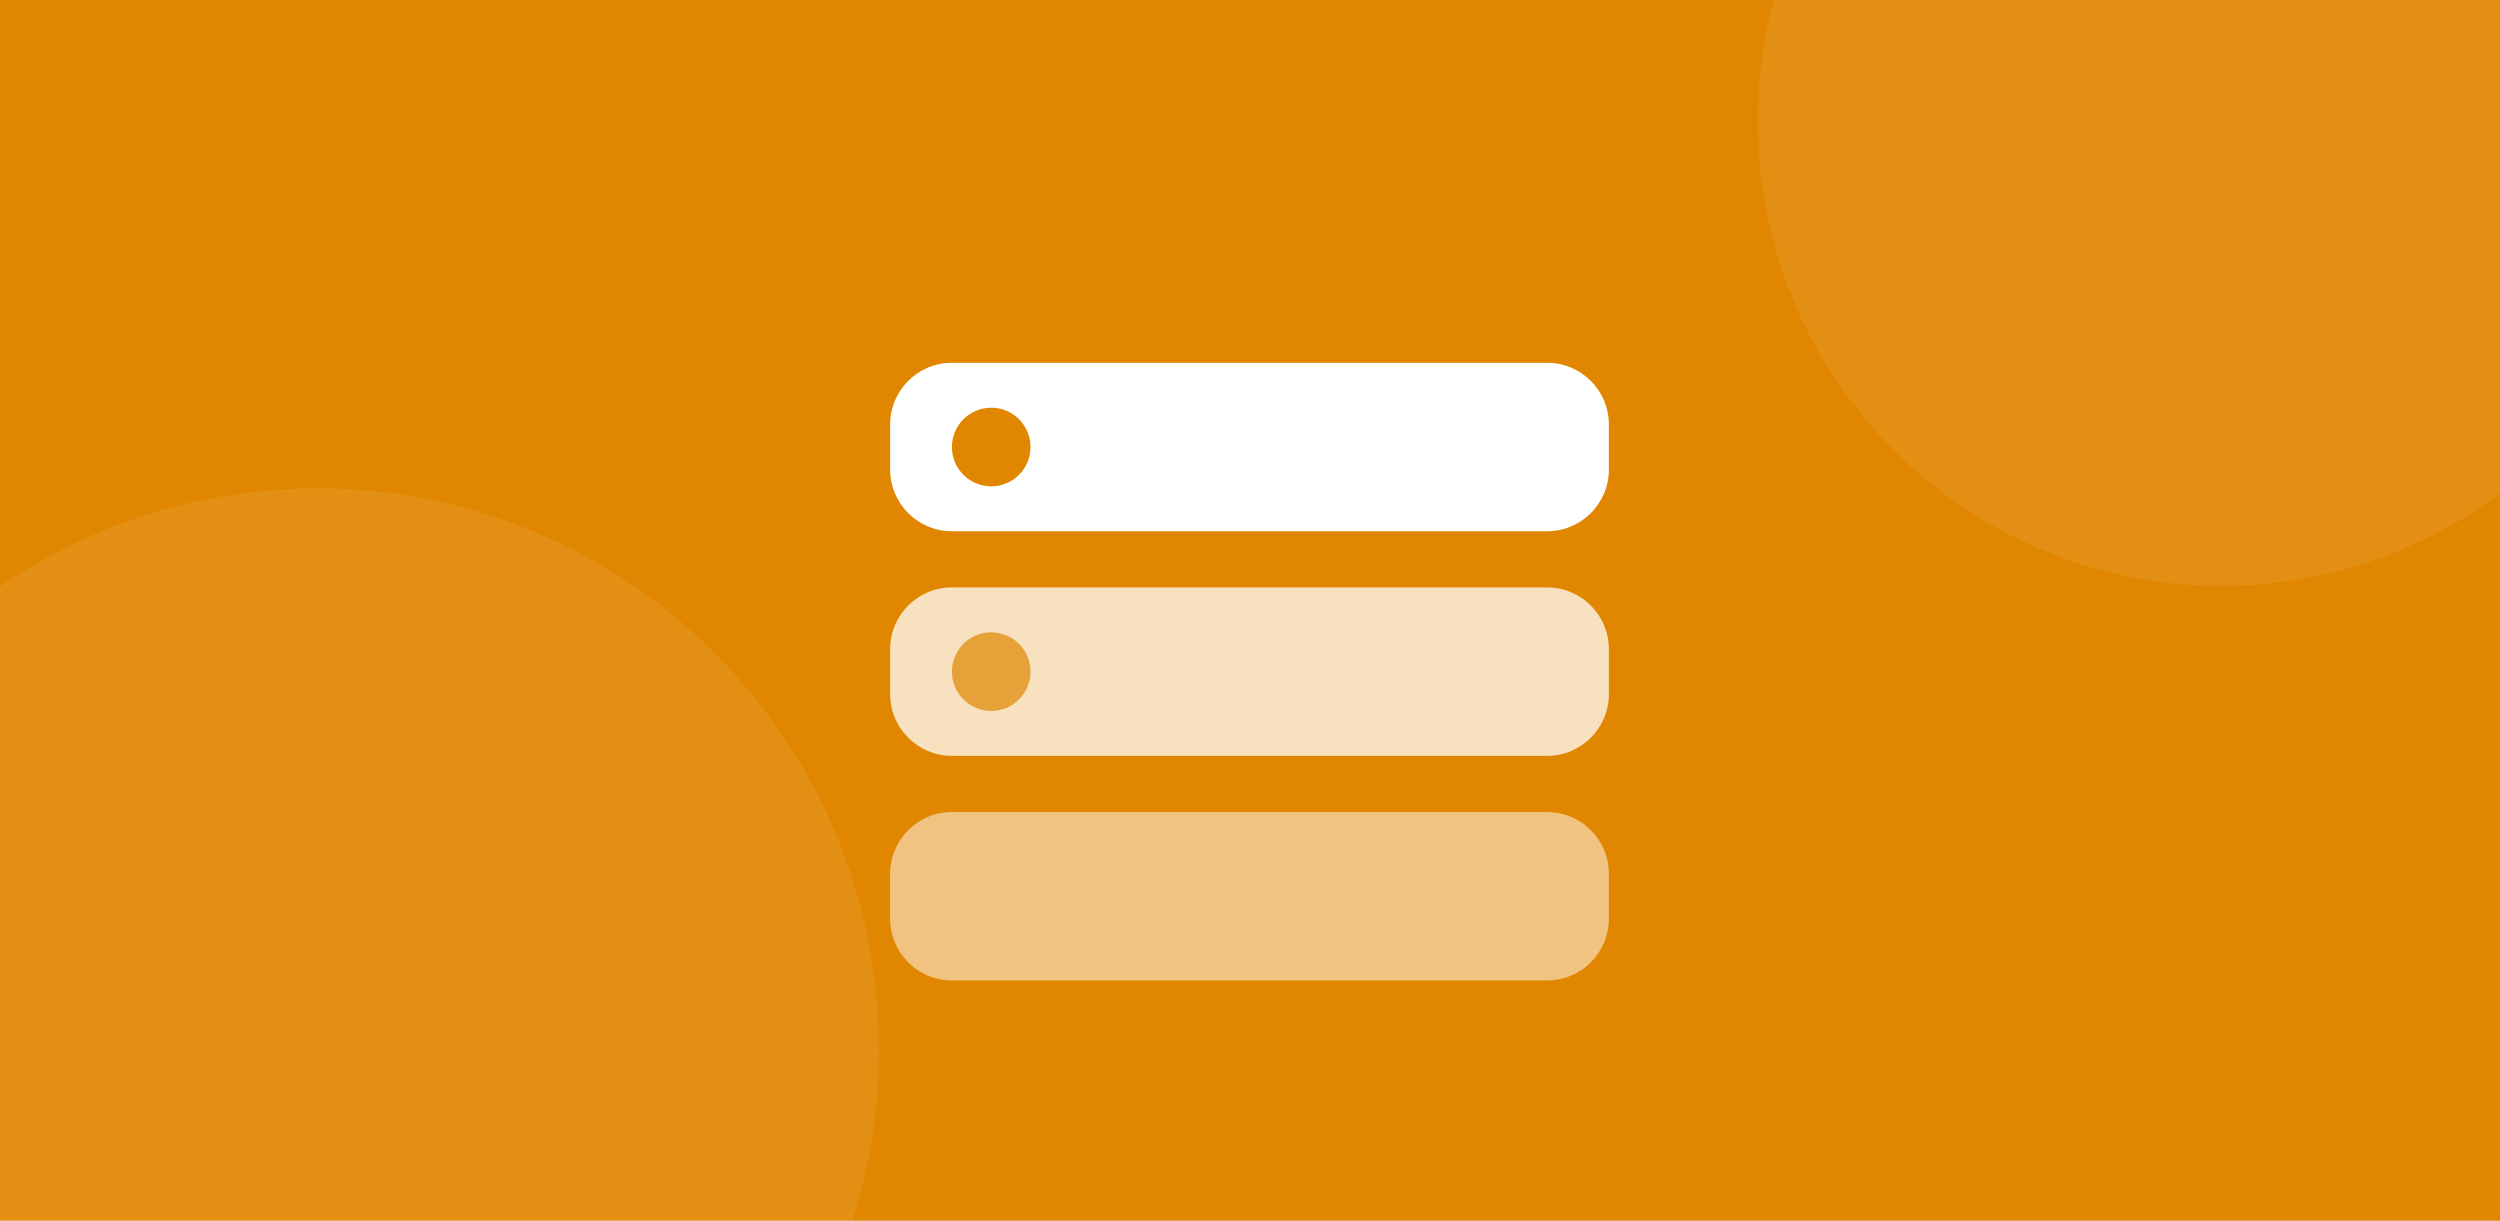
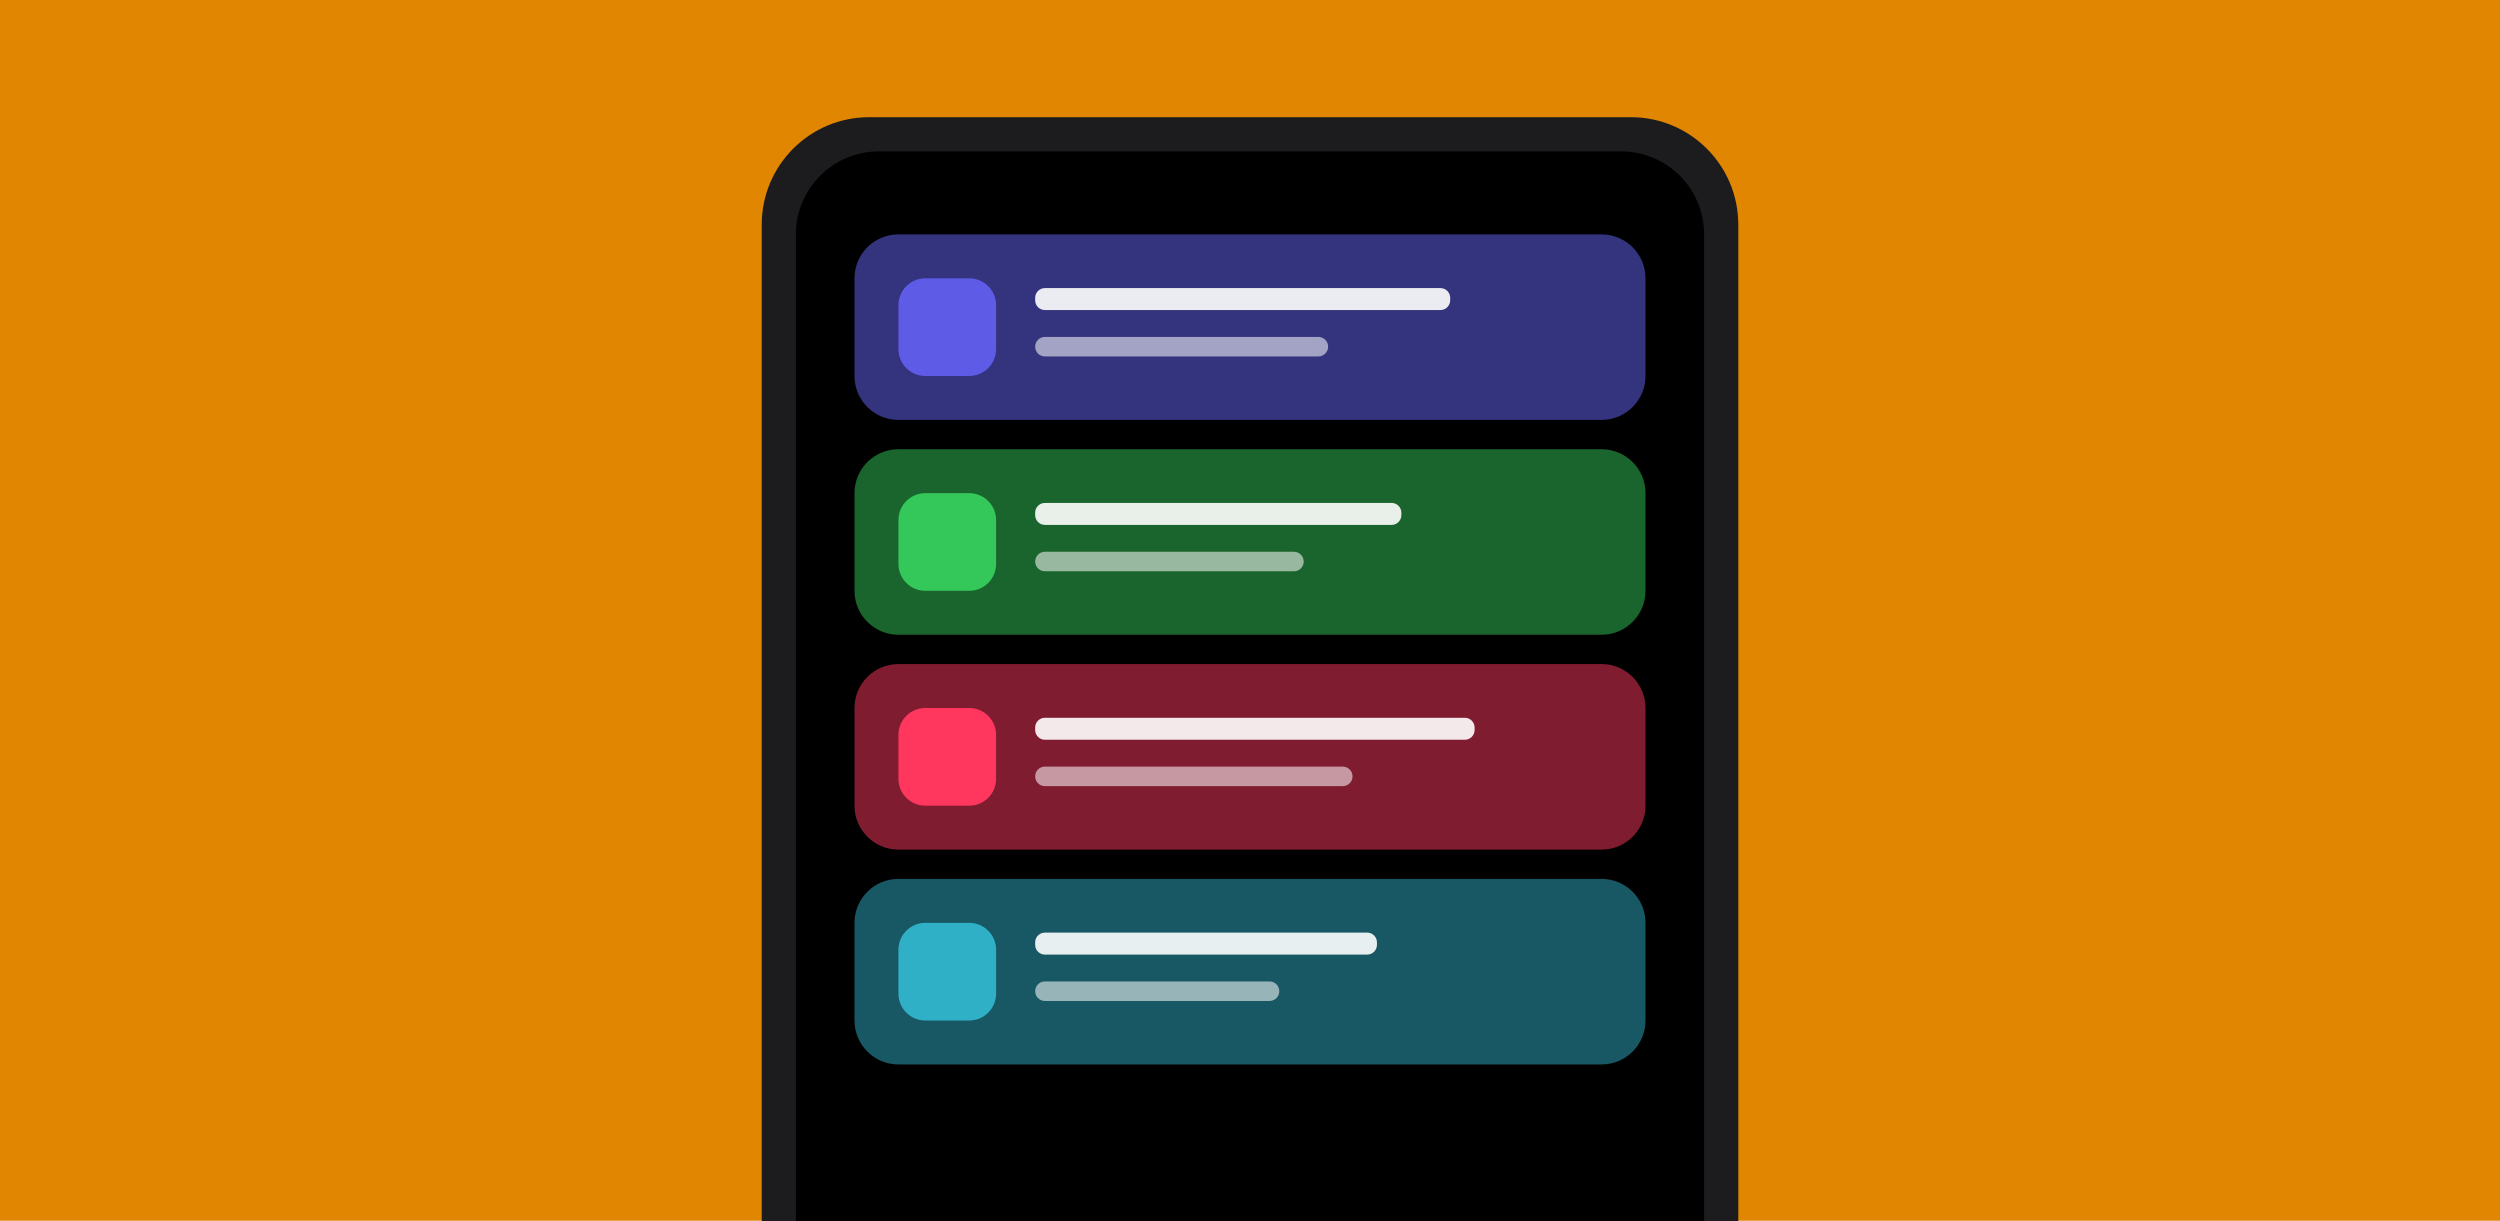
<svg xmlns="http://www.w3.org/2000/svg" width="1024" height="500" viewBox="0 0 1024 500">
  <rect width="1024" height="500" fill="#E08600" />
-   <circle cx="130" cy="430" r="230" fill="#fff" opacity=".08" />
-   <circle cx="910" cy="50" r="190" fill="#fff" opacity=".08" />
-   <g transform="translate(291 29) scale(2.3)">
-     <rect x="32" y="52" width="128" height="30" rx="11" fill="#fff" />
-     <rect x="32" y="92" width="128" height="30" rx="11" fill="#fff" opacity=".75" />
-     <rect x="32" y="132" width="128" height="30" rx="11" fill="#fff" opacity=".5" />
-     <circle cx="50" cy="67" r="7" fill="#E08600" />
-     <circle cx="50" cy="107" r="7" fill="#E08600" opacity=".7" />
-   </g>
+   <rect x="312" y="48" width="400" height="520" rx="44" fill="#1c1c1e" />
+   <rect x="326" y="62" width="372" height="520" rx="34" fill="#000" />
+   <rect x="350" y="96" width="324" height="76" rx="18" fill="#5E5CE6" opacity=".55" />
+   <rect x="350" y="184" width="324" height="76" rx="18" fill="#34C759" opacity=".5" />
+   <rect x="350" y="272" width="324" height="76" rx="18" fill="#FF375F" opacity=".5" />
+   <rect x="350" y="360" width="324" height="76" rx="18" fill="#30B0C7" opacity=".5" />
+   <rect x="368" y="114" width="40" height="40" rx="11" fill="#5E5CE6" />
+   <rect x="368" y="202" width="40" height="40" rx="11" fill="#34C759" />
+   <rect x="368" y="290" width="40" height="40" rx="11" fill="#FF375F" />
+   <rect x="368" y="378" width="40" height="40" rx="11" fill="#30B0C7" />
+   <rect x="424" y="118" width="170" height="9" rx="4" fill="#fff" opacity=".9" />
+   <rect x="424" y="138" width="120" height="8" rx="4" fill="#fff" opacity=".55" />
+   <rect x="424" y="206" width="150" height="9" rx="4" fill="#fff" opacity=".9" />
+   <rect x="424" y="226" width="110" height="8" rx="4" fill="#fff" opacity=".55" />
+   <rect x="424" y="294" width="180" height="9" rx="4" fill="#fff" opacity=".9" />
+   <rect x="424" y="314" width="130" height="8" rx="4" fill="#fff" opacity=".55" />
+   <rect x="424" y="382" width="140" height="9" rx="4" fill="#fff" opacity=".9" />
+   <rect x="424" y="402" width="100" height="8" rx="4" fill="#fff" opacity=".55" />
</svg>
